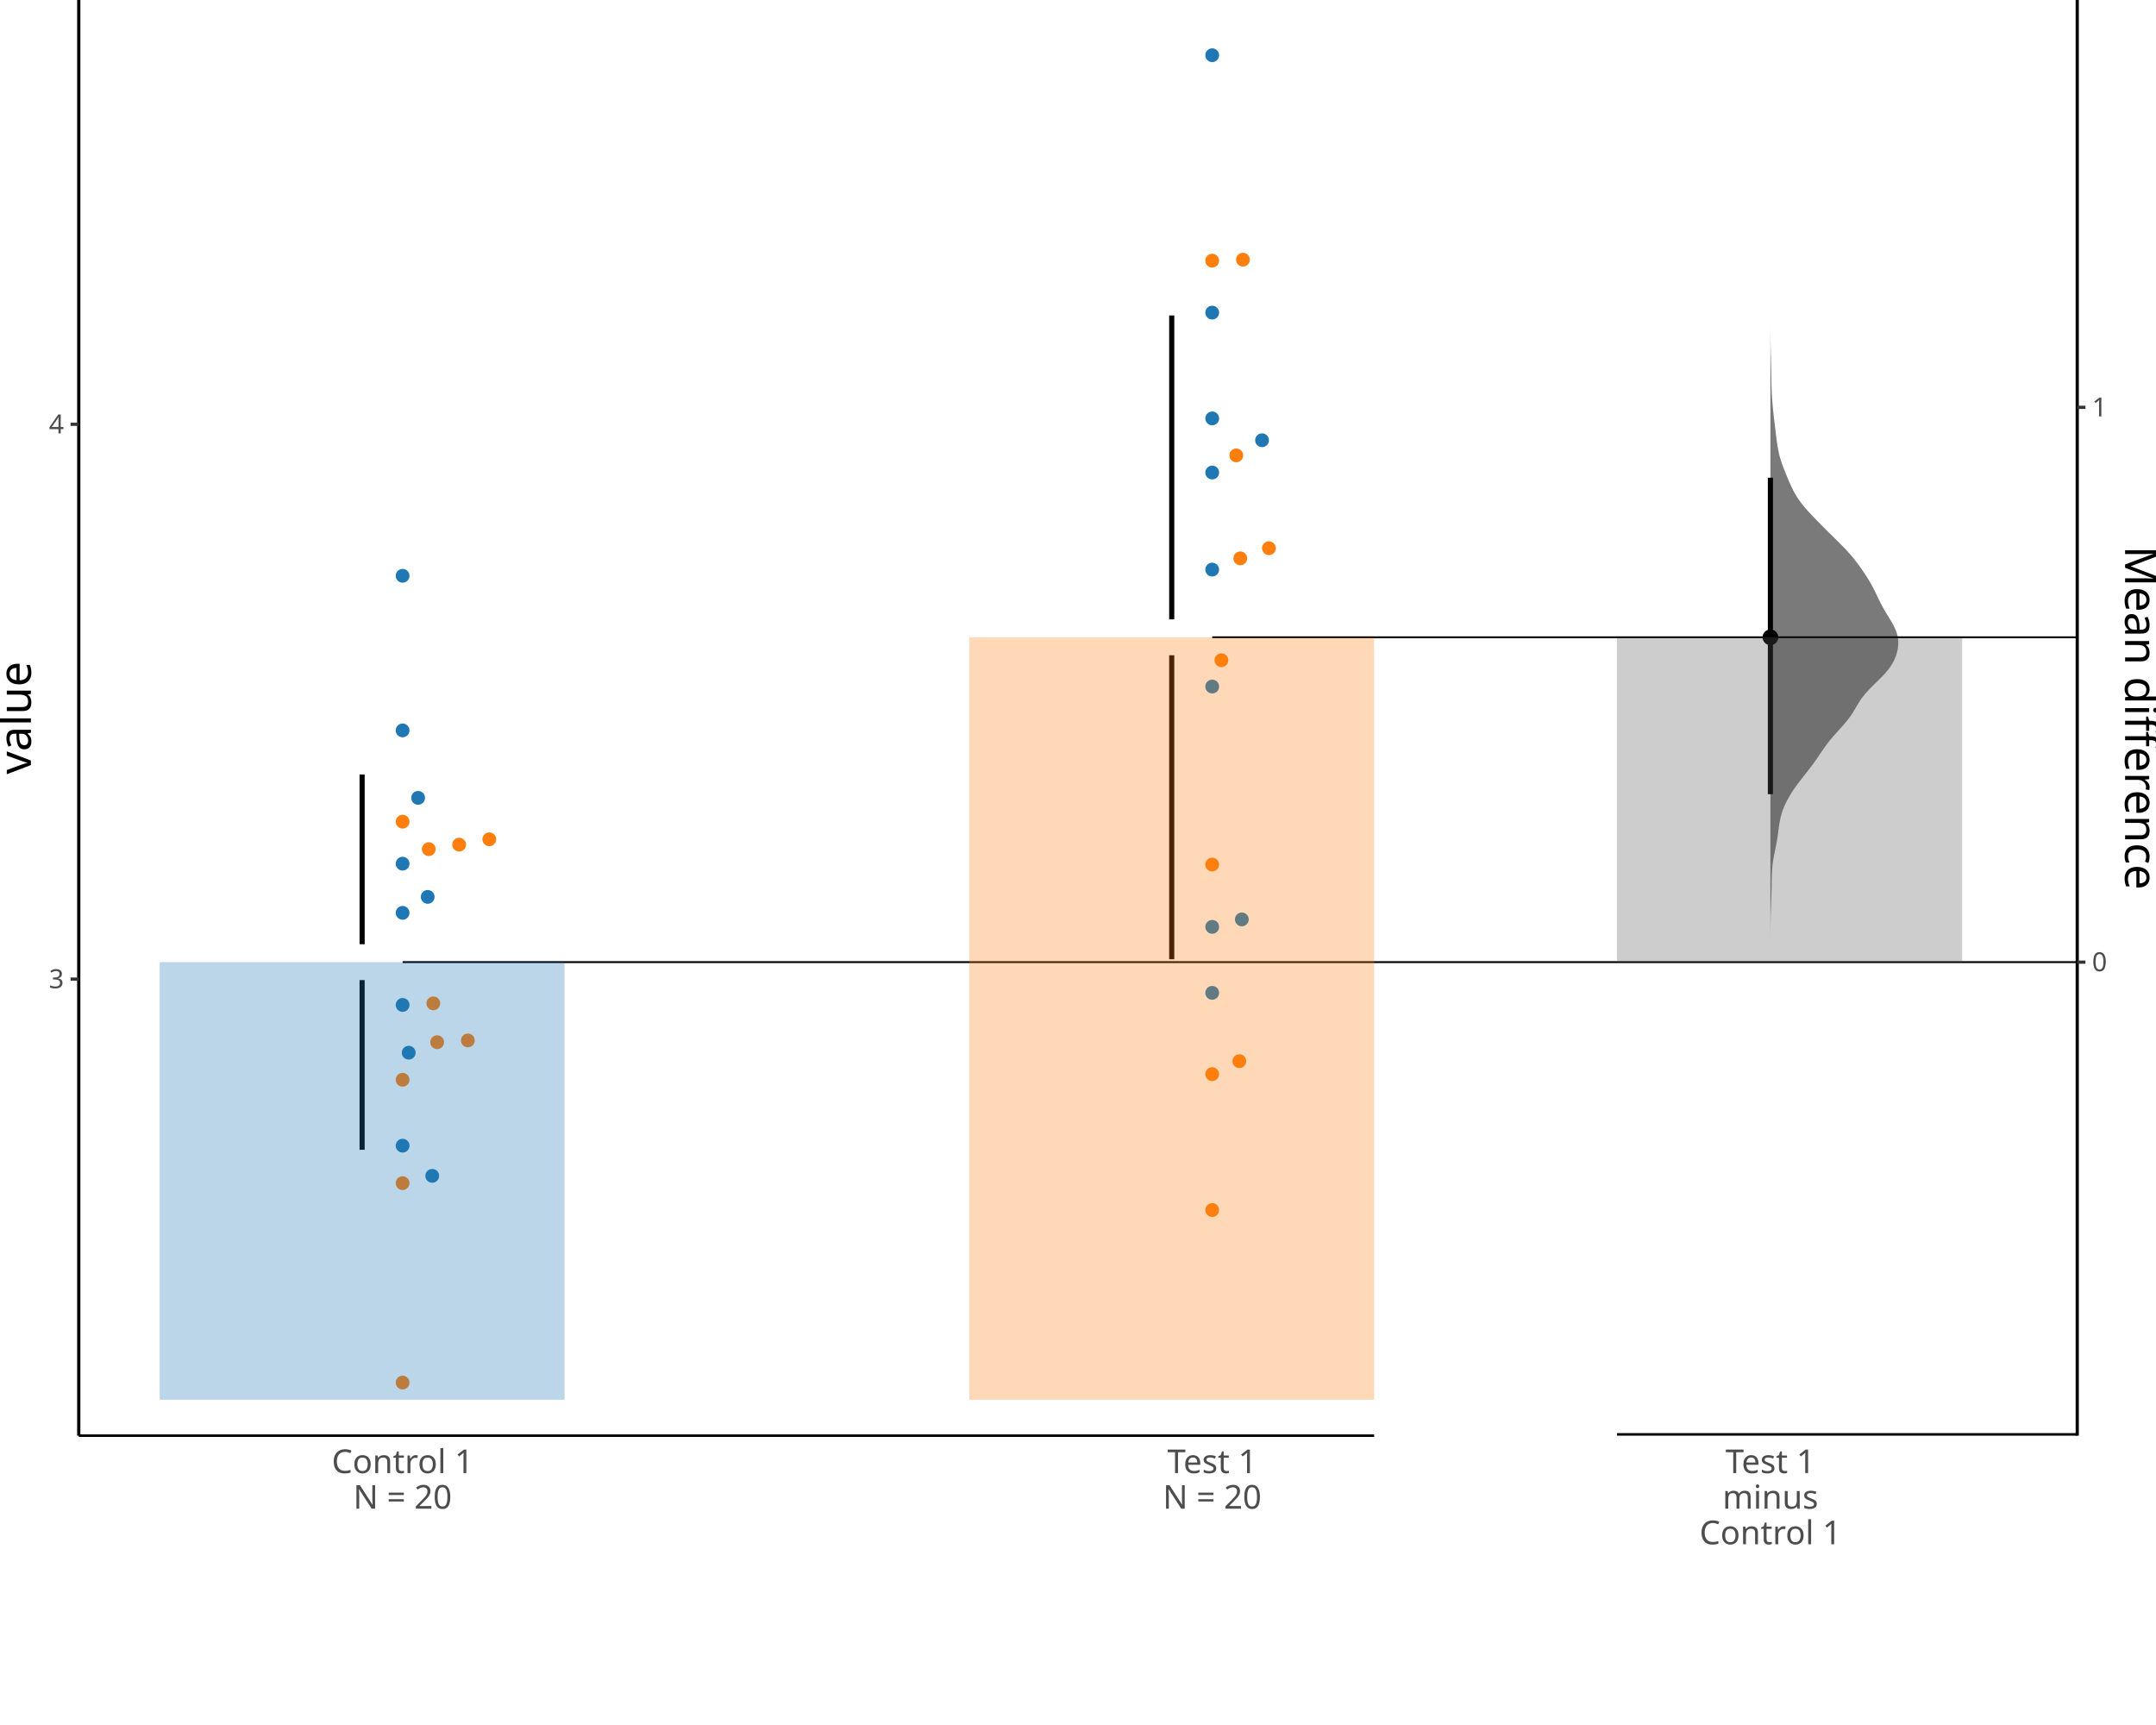
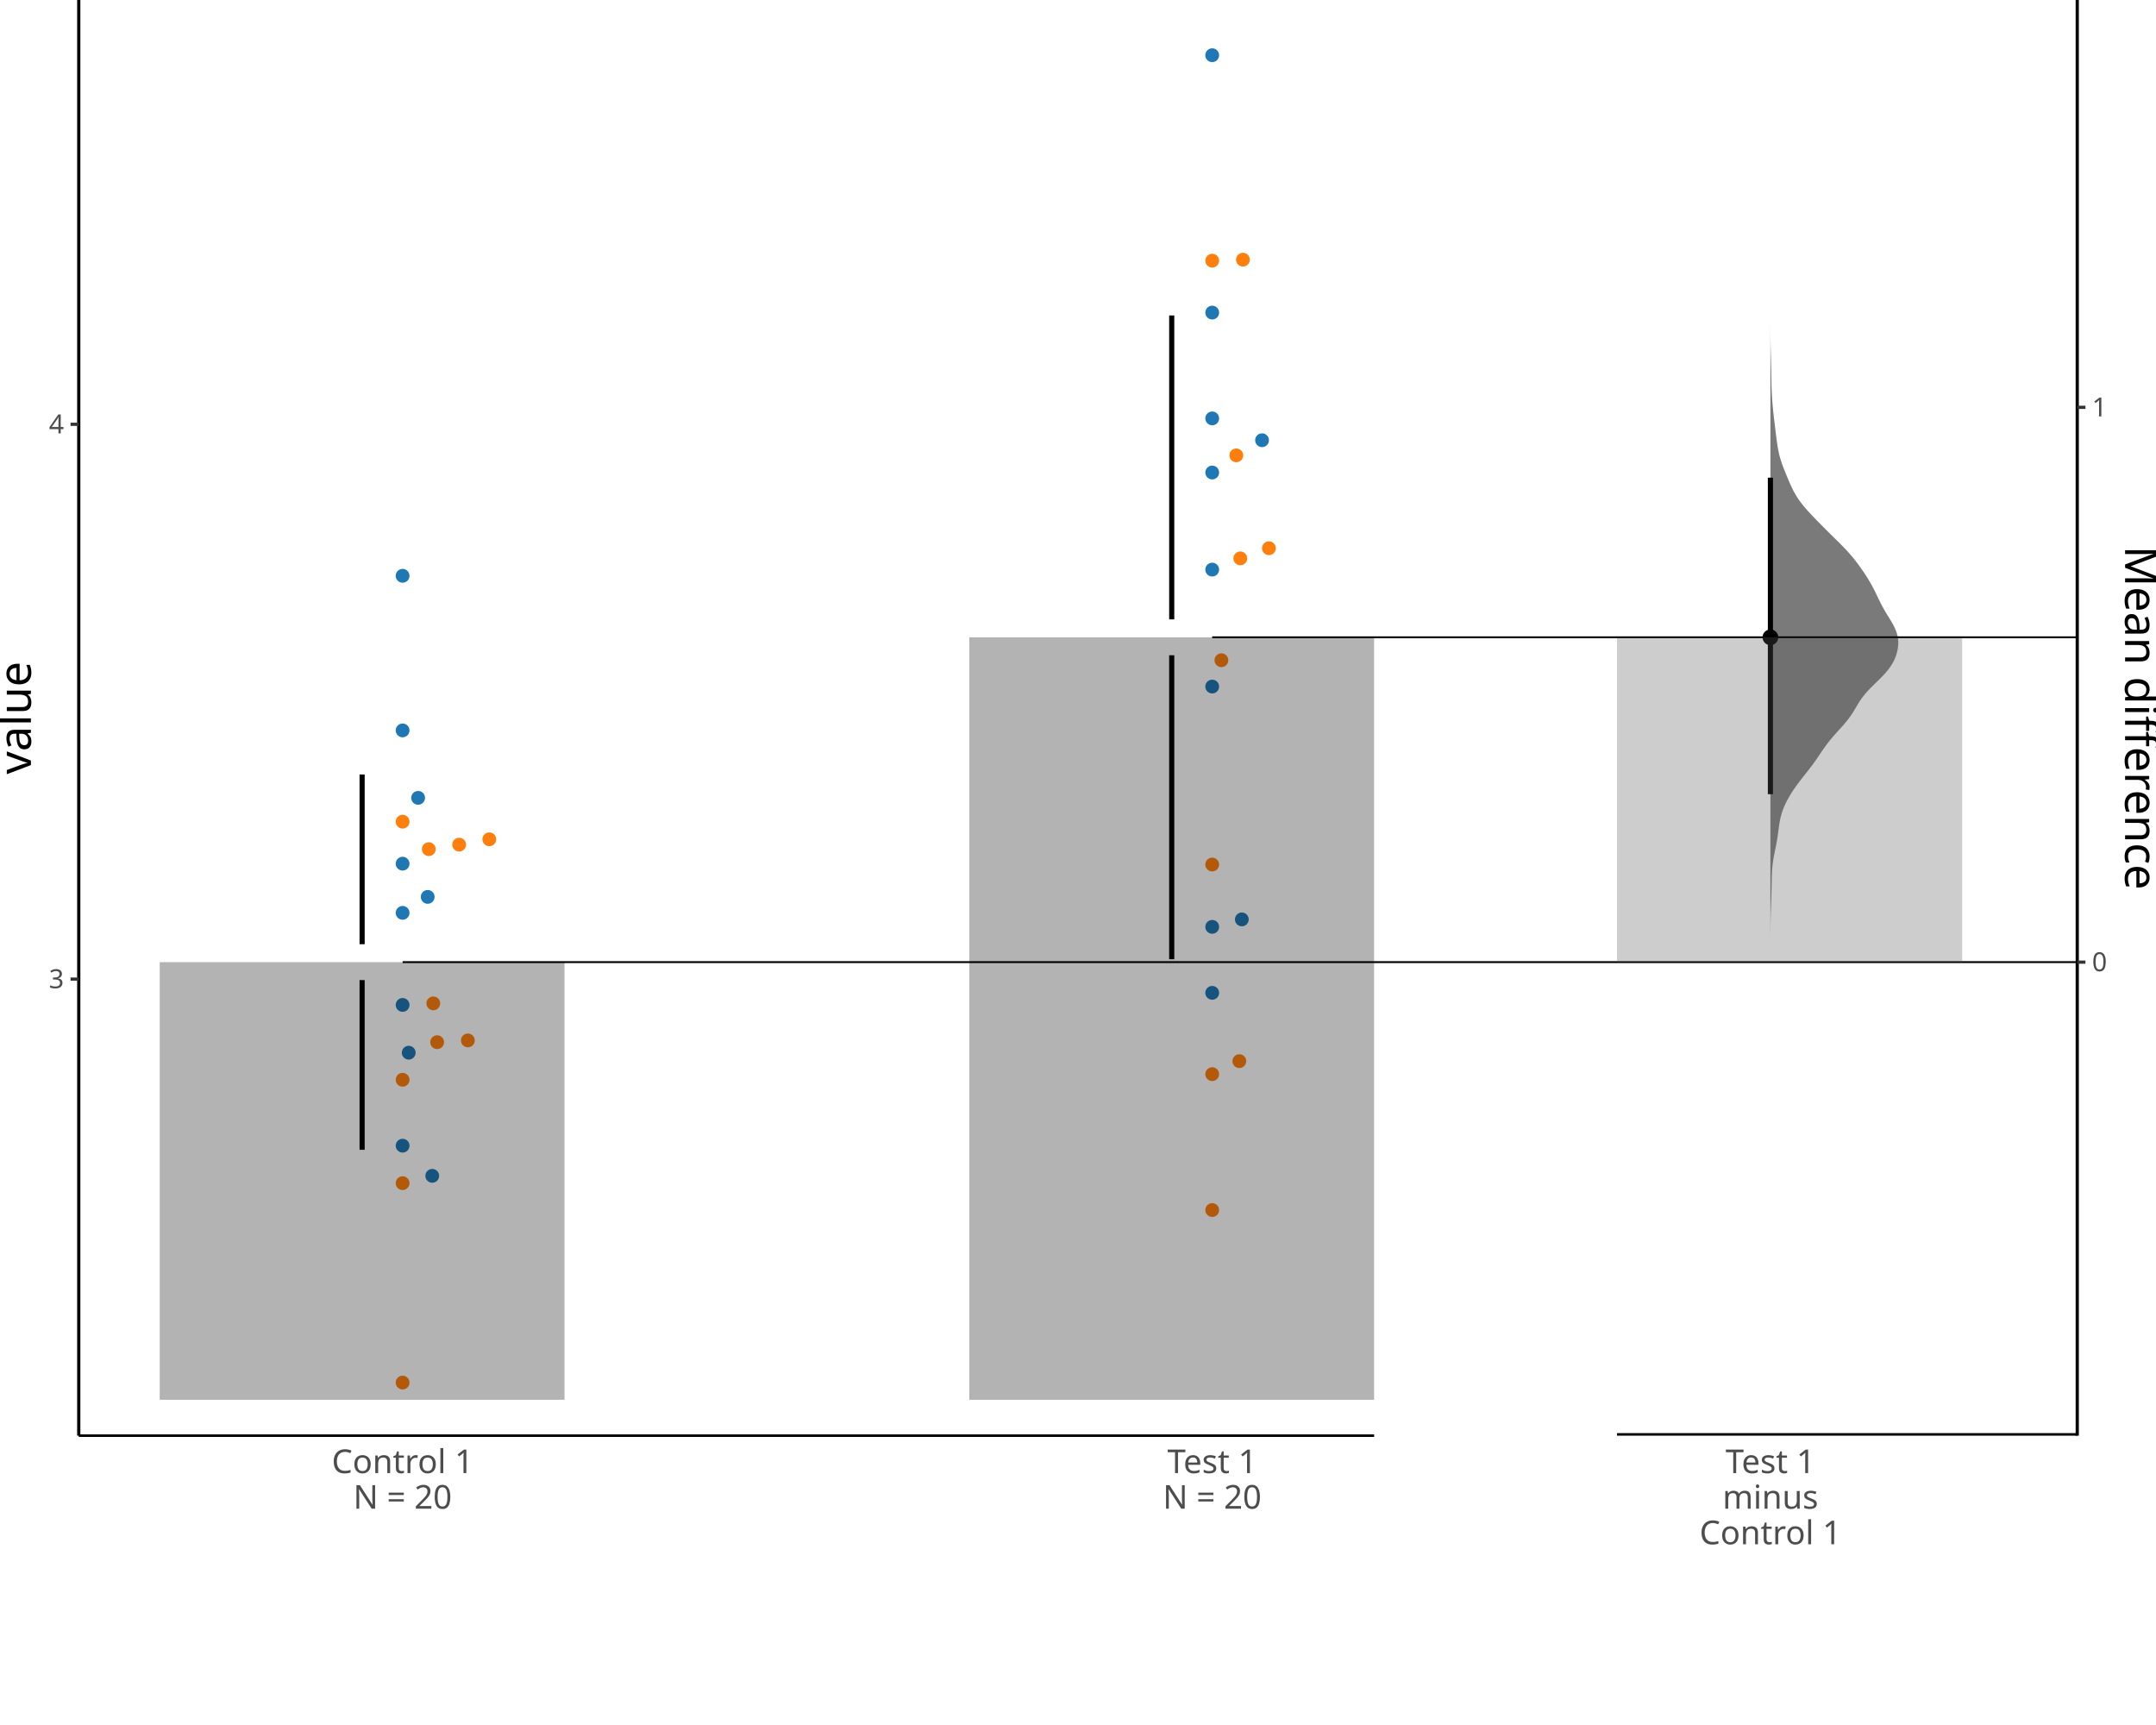
<svg xmlns="http://www.w3.org/2000/svg" class="svglite" data-engine-version="2.0" width="720.00pt" height="576.00pt" viewBox="0 0 720.00 576.00">
  <defs>
    <style type="text/css">
    .svglite line, .svglite polyline, .svglite polygon, .svglite path, .svglite rect, .svglite circle {
      fill: none;
      stroke: #000000;
      stroke-linecap: round;
      stroke-linejoin: round;
      stroke-miterlimit: 10.00;
    }
  </style>
  </defs>
  <rect width="100%" height="100%" style="stroke: none; fill: #FFFFFF;" />
  <defs>
    <clipPath id="cpMC4wMHw3MjAuMDB8MC4wMHw1NzYuMDA=">
      <rect x="0.00" y="0.00" width="720.00" height="576.00" />
    </clipPath>
  </defs>
  <g clip-path="url(#cpMC4wMHw3MjAuMDB8MC4wMHw1NzYuMDA=)">
</g>
  <defs>
    <clipPath id="cpMC4wMHw3MjAuMDB8MC4wMHw1MTguNDA=">
      <rect x="0.00" y="0.00" width="720.00" height="518.40" />
    </clipPath>
  </defs>
  <g clip-path="url(#cpMC4wMHw3MjAuMDB8MC4wMHw1MTguNDA=)">
</g>
  <g clip-path="url(#cpMC4wMHw3MjAuMDB8MC4wMHw1NzYuMDA=)">
</g>
  <defs>
    <clipPath id="cpMC4wMHw1NDAuMDB8MC4wMHw1MTguNDA=">
      <rect x="0.00" y="0.00" width="540.00" height="518.40" />
    </clipPath>
  </defs>
  <g clip-path="url(#cpMC4wMHw1NDAuMDB8MC4wMHw1MTguNDA=)">
    <rect x="-0" y="-0" width="540.00" height="518.40" style="stroke-width: 1.07; stroke: #FFFFFF; fill: #FFFFFF;" />
  </g>
  <g clip-path="url(#cpMC4wMHw3MjAuMDB8MC4wMHw1NzYuMDA=)">
    <rect x="26.30" y="-0" width="513.70" height="479.39" style="stroke-width: 1.07; stroke: none; fill: #FFFFFF;" />
    <circle cx="143.19" cy="283.55" r="1.95" style="stroke-width: 0.71; stroke: #FF7F0E; fill: #FF7F0E;" />
    <circle cx="134.45" cy="274.37" r="1.95" style="stroke-width: 0.71; stroke: #FF7F0E; fill: #FF7F0E;" />
    <circle cx="144.70" cy="335.04" r="1.95" style="stroke-width: 0.71; stroke: #FF7F0E; fill: #FF7F0E;" />
    <circle cx="134.45" cy="360.55" r="1.95" style="stroke-width: 0.71; stroke: #FF7F0E; fill: #FF7F0E;" />
    <circle cx="153.33" cy="282.04" r="1.95" style="stroke-width: 0.71; stroke: #FF7F0E; fill: #FF7F0E;" />
    <circle cx="134.45" cy="461.66" r="1.95" style="stroke-width: 0.71; stroke: #FF7F0E; fill: #FF7F0E;" />
    <circle cx="163.40" cy="280.25" r="1.95" style="stroke-width: 0.71; stroke: #FF7F0E; fill: #FF7F0E;" />
    <circle cx="156.24" cy="347.41" r="1.95" style="stroke-width: 0.71; stroke: #FF7F0E; fill: #FF7F0E;" />
    <circle cx="145.99" cy="348.00" r="1.95" style="stroke-width: 0.71; stroke: #FF7F0E; fill: #FF7F0E;" />
    <circle cx="134.45" cy="395.07" r="1.95" style="stroke-width: 0.71; stroke: #FF7F0E; fill: #FF7F0E;" />
    <circle cx="134.45" cy="335.56" r="1.95" style="stroke-width: 0.71; stroke: #1F77B4; fill: #1F77B4;" />
    <circle cx="134.45" cy="192.27" r="1.95" style="stroke-width: 0.71; stroke: #1F77B4; fill: #1F77B4;" />
    <circle cx="142.83" cy="299.48" r="1.95" style="stroke-width: 0.71; stroke: #1F77B4; fill: #1F77B4;" />
    <circle cx="134.45" cy="288.39" r="1.95" style="stroke-width: 0.71; stroke: #1F77B4; fill: #1F77B4;" />
    <circle cx="134.45" cy="382.56" r="1.95" style="stroke-width: 0.71; stroke: #1F77B4; fill: #1F77B4;" />
    <circle cx="139.63" cy="266.41" r="1.95" style="stroke-width: 0.71; stroke: #1F77B4; fill: #1F77B4;" />
    <circle cx="144.35" cy="392.63" r="1.95" style="stroke-width: 0.71; stroke: #1F77B4; fill: #1F77B4;" />
    <circle cx="136.49" cy="351.51" r="1.95" style="stroke-width: 0.71; stroke: #1F77B4; fill: #1F77B4;" />
    <circle cx="134.45" cy="243.89" r="1.95" style="stroke-width: 0.71; stroke: #1F77B4; fill: #1F77B4;" />
    <circle cx="134.45" cy="304.81" r="1.95" style="stroke-width: 0.71; stroke: #1F77B4; fill: #1F77B4;" />
    <circle cx="407.89" cy="220.46" r="1.95" style="stroke-width: 0.71; stroke: #FF7F0E; fill: #FF7F0E;" />
    <circle cx="404.82" cy="358.67" r="1.95" style="stroke-width: 0.71; stroke: #FF7F0E; fill: #FF7F0E;" />
    <circle cx="423.76" cy="183.06" r="1.95" style="stroke-width: 0.71; stroke: #FF7F0E; fill: #FF7F0E;" />
    <circle cx="404.82" cy="87.04" r="1.95" style="stroke-width: 0.71; stroke: #FF7F0E; fill: #FF7F0E;" />
    <circle cx="404.82" cy="288.68" r="1.95" style="stroke-width: 0.71; stroke: #FF7F0E; fill: #FF7F0E;" />
    <circle cx="404.82" cy="404.05" r="1.95" style="stroke-width: 0.71; stroke: #FF7F0E; fill: #FF7F0E;" />
    <circle cx="412.86" cy="152.05" r="1.95" style="stroke-width: 0.71; stroke: #FF7F0E; fill: #FF7F0E;" />
    <circle cx="415.08" cy="86.71" r="1.95" style="stroke-width: 0.71; stroke: #FF7F0E; fill: #FF7F0E;" />
    <circle cx="414.20" cy="186.44" r="1.95" style="stroke-width: 0.71; stroke: #FF7F0E; fill: #FF7F0E;" />
    <circle cx="413.88" cy="354.33" r="1.95" style="stroke-width: 0.71; stroke: #FF7F0E; fill: #FF7F0E;" />
    <circle cx="404.82" cy="229.25" r="1.95" style="stroke-width: 0.71; stroke: #1F77B4; fill: #1F77B4;" />
    <circle cx="414.71" cy="307.00" r="1.95" style="stroke-width: 0.71; stroke: #1F77B4; fill: #1F77B4;" />
    <circle cx="404.82" cy="331.52" r="1.95" style="stroke-width: 0.71; stroke: #1F77B4; fill: #1F77B4;" />
    <circle cx="404.82" cy="18.44" r="1.95" style="stroke-width: 0.71; stroke: #1F77B4; fill: #1F77B4;" />
    <circle cx="404.82" cy="104.38" r="1.95" style="stroke-width: 0.71; stroke: #1F77B4; fill: #1F77B4;" />
    <circle cx="421.46" cy="147.00" r="1.95" style="stroke-width: 0.71; stroke: #1F77B4; fill: #1F77B4;" />
    <circle cx="404.82" cy="157.78" r="1.95" style="stroke-width: 0.71; stroke: #1F77B4; fill: #1F77B4;" />
    <circle cx="404.82" cy="309.49" r="1.95" style="stroke-width: 0.71; stroke: #1F77B4; fill: #1F77B4;" />
    <circle cx="404.82" cy="190.20" r="1.95" style="stroke-width: 0.71; stroke: #1F77B4; fill: #1F77B4;" />
    <circle cx="404.82" cy="139.71" r="1.95" style="stroke-width: 0.71; stroke: #1F77B4; fill: #1F77B4;" />
    <line x1="134.45" y1="321.27" x2="540.00" y2="321.27" style="stroke-width: 0.64; stroke-linecap: butt;" />
    <line x1="404.82" y1="212.81" x2="540.00" y2="212.81" style="stroke-width: 0.64; stroke-linecap: butt;" />
    <line x1="120.93" y1="314.43" x2="120.93" y2="259.48" style="stroke-width: 1.71; stroke-linecap: square;" />
    <line x1="391.30" y1="205.96" x2="391.30" y2="106.19" style="stroke-width: 1.71; stroke-linecap: square;" />
    <line x1="120.93" y1="328.12" x2="120.93" y2="383.07" style="stroke-width: 1.71; stroke-linecap: square;" />
    <line x1="391.30" y1="219.66" x2="391.30" y2="319.44" style="stroke-width: 1.71; stroke-linecap: square;" />
    <line x1="26.30" y1="479.39" x2="458.89" y2="479.39" style="stroke-width: 0.85; stroke-linecap: butt;" />
-     <rect x="53.34" y="321.27" width="135.18" height="146.13" style="stroke-width: 1.07; stroke: none; stroke-linecap: butt; stroke-linejoin: miter; fill: #1F77B4; fill-opacity: 0.30;" />
-     <rect x="323.70" y="212.81" width="135.18" height="254.59" style="stroke-width: 1.07; stroke: none; stroke-linecap: butt; stroke-linejoin: miter; fill: #FF7F0E; fill-opacity: 0.30;" />
+     <rect x="53.34" y="321.27" width="135.18" height="146.13" style="stroke-width: 1.07; stroke: none; stroke-linecap: butt; stroke-linejoin: miter; fill: #000000; fill-opacity: 0.30;" />
+     <rect x="323.70" y="212.81" width="135.18" height="254.59" style="stroke-width: 1.07; stroke: none; stroke-linecap: butt; stroke-linejoin: miter; fill: #000000; fill-opacity: 0.30;" />
    <polyline points="26.30,479.39 26.30,0.00 " style="stroke-width: 1.07; stroke-linecap: butt;" />
    <text x="21.37" y="329.97" text-anchor="end" style="font-size: 8.80px; fill: #4D4D4D; font-family: sans;" textLength="4.89px" lengthAdjust="spacingAndGlyphs">3</text>
    <text x="21.37" y="144.71" text-anchor="end" style="font-size: 8.80px; fill: #4D4D4D; font-family: sans;" textLength="4.89px" lengthAdjust="spacingAndGlyphs">4</text>
    <polyline points="23.56,326.94 26.30,326.94 " style="stroke-width: 1.07; stroke: #333333; stroke-linecap: butt;" />
    <polyline points="23.56,141.68 26.30,141.68 " style="stroke-width: 1.07; stroke: #333333; stroke-linecap: butt;" />
    <text x="134.45" y="491.89" text-anchor="middle" style="font-size: 11.00px; fill: #4D4D4D; font-family: sans;" textLength="44.64px" lengthAdjust="spacingAndGlyphs">Control 1</text>
    <text x="134.45" y="503.77" text-anchor="middle" style="font-size: 11.00px; fill: #4D4D4D; font-family: sans;" textLength="32.72px" lengthAdjust="spacingAndGlyphs">N = 20</text>
    <text x="404.82" y="491.89" text-anchor="middle" style="font-size: 11.00px; fill: #4D4D4D; font-family: sans;" textLength="30.57px" lengthAdjust="spacingAndGlyphs">Test 1</text>
    <text x="404.82" y="503.77" text-anchor="middle" style="font-size: 11.00px; fill: #4D4D4D; font-family: sans;" textLength="32.72px" lengthAdjust="spacingAndGlyphs">N = 20</text>
    <text transform="translate(10.32,239.70) rotate(-90)" text-anchor="middle" style="font-size: 15.00px; font-family: sans;" textLength="35.87px" lengthAdjust="spacingAndGlyphs">value</text>
  </g>
  <defs>
    <clipPath id="cpNTQwLjAwfDcyMC4wMHwwLjAwfDUxOC40MA==">
      <rect x="540.00" y="0.00" width="180.00" height="518.40" />
    </clipPath>
  </defs>
  <g clip-path="url(#cpNTQwLjAwfDcyMC4wMHwwLjAwfDUxOC40MA==)">
    <rect x="540.00" y="-0" width="180.00" height="518.40" style="stroke-width: 1.07; stroke: #FFFFFF; fill: #FFFFFF;" />
  </g>
  <g clip-path="url(#cpMC4wMHw3MjAuMDB8MC4wMHw1NzYuMDA=)">
</g>
  <defs>
    <clipPath id="cpNTQwLjAwfDY5My43MHwwLjAwfDQ3OS4zOQ==">
      <rect x="540.00" y="0.00" width="153.70" height="479.39" />
    </clipPath>
  </defs>
  <g clip-path="url(#cpNTQwLjAwfDY5My43MHwwLjAwfDQ3OS4zOQ==)">
    <rect x="540.00" y="-0" width="153.70" height="479.39" style="stroke-width: 1.07; stroke: none; fill: #FFFFFF;" />
    <polygon points="591.23,314.90 591.23,314.50 591.24,314.09 591.24,313.68 591.24,313.28 591.24,312.87 591.24,312.46 591.24,312.06 591.24,311.65 591.24,311.25 591.25,310.84 591.25,310.43 591.25,310.03 591.26,309.62 591.26,309.21 591.27,308.81 591.27,308.40 591.28,307.99 591.29,307.59 591.30,307.18 591.30,306.78 591.31,306.37 591.32,305.96 591.34,305.56 591.35,305.15 591.36,304.74 591.37,304.34 591.39,303.93 591.40,303.52 591.41,303.12 591.43,302.71 591.44,302.31 591.46,301.90 591.47,301.49 591.49,301.09 591.50,300.68 591.51,300.27 591.53,299.87 591.54,299.46 591.55,299.05 591.57,298.65 591.58,298.24 591.59,297.84 591.60,297.43 591.61,297.02 591.62,296.62 591.62,296.21 591.63,295.80 591.64,295.40 591.65,294.99 591.65,294.58 591.66,294.18 591.67,293.77 591.68,293.36 591.69,292.96 591.70,292.55 591.72,292.15 591.73,291.74 591.75,291.33 591.77,290.93 591.80,290.52 591.83,290.11 591.86,289.71 591.90,289.30 591.94,288.89 591.99,288.49 592.04,288.08 592.10,287.68 592.16,287.27 592.22,286.86 592.29,286.46 592.36,286.05 592.44,285.64 592.52,285.24 592.60,284.83 592.68,284.42 592.76,284.02 592.85,283.61 592.93,283.21 593.01,282.80 593.10,282.39 593.18,281.99 593.25,281.58 593.33,281.17 593.40,280.77 593.47,280.36 593.54,279.95 593.60,279.55 593.66,279.14 593.72,278.74 593.78,278.33 593.83,277.92 593.88,277.52 593.93,277.11 593.99,276.70 594.04,276.30 594.10,275.89 594.15,275.48 594.22,275.08 594.28,274.67 594.36,274.27 594.43,273.86 594.52,273.45 594.61,273.05 594.71,272.64 594.82,272.23 594.93,271.83 595.06,271.42 595.19,271.01 595.33,270.61 595.48,270.20 595.64,269.79 595.81,269.39 595.99,268.98 596.17,268.58 596.36,268.17 596.56,267.76 596.77,267.36 596.99,266.95 597.21,266.54 597.44,266.14 597.68,265.73 597.92,265.32 598.17,264.92 598.43,264.51 598.69,264.11 598.96,263.70 599.24,263.29 599.53,262.89 599.81,262.48 600.11,262.07 600.41,261.67 600.72,261.26 601.03,260.85 601.34,260.45 601.65,260.04 601.97,259.64 602.29,259.23 602.61,258.82 602.94,258.42 603.26,258.01 603.58,257.60 603.89,257.20 604.21,256.79 604.52,256.38 604.83,255.98 605.14,255.57 605.44,255.17 605.73,254.76 606.02,254.35 606.31,253.95 606.59,253.54 606.87,253.13 607.15,252.73 607.43,252.32 607.70,251.91 607.97,251.51 608.25,251.10 608.53,250.70 608.80,250.29 609.09,249.88 609.38,249.48 609.67,249.07 609.97,248.66 610.28,248.26 610.59,247.85 610.91,247.44 611.24,247.04 611.58,246.63 611.92,246.22 612.27,245.82 612.63,245.41 612.99,245.01 613.35,244.60 613.72,244.19 614.09,243.79 614.46,243.38 614.82,242.97 615.18,242.57 615.54,242.16 615.90,241.75 616.24,241.35 616.58,240.94 616.90,240.54 617.22,240.13 617.53,239.72 617.82,239.32 618.11,238.91 618.38,238.50 618.65,238.10 618.91,237.69 619.16,237.28 619.40,236.88 619.64,236.47 619.88,236.07 620.12,235.66 620.36,235.25 620.61,234.85 620.87,234.44 621.13,234.03 621.40,233.63 621.69,233.22 621.99,232.81 622.30,232.41 622.63,232.00 622.97,231.60 623.32,231.19 623.69,230.78 624.07,230.38 624.45,229.97 624.85,229.56 625.26,229.16 625.67,228.75 626.08,228.34 626.50,227.94 626.91,227.53 627.33,227.13 627.74,226.72 628.14,226.31 628.54,225.91 628.92,225.50 629.30,225.09 629.66,224.69 630.01,224.28 630.35,223.87 630.67,223.47 630.97,223.06 631.26,222.65 631.54,222.25 631.79,221.84 632.03,221.44 632.25,221.03 632.46,220.62 632.65,220.22 632.83,219.81 632.99,219.40 633.14,219.00 633.28,218.59 633.40,218.18 633.51,217.78 633.61,217.37 633.69,216.97 633.77,216.56 633.82,216.15 633.87,215.75 633.90,215.34 633.92,214.93 633.93,214.53 633.92,214.12 633.89,213.71 633.85,213.31 633.79,212.90 633.72,212.50 633.63,212.09 633.52,211.68 633.40,211.28 633.26,210.87 633.10,210.46 632.93,210.06 632.75,209.65 632.55,209.24 632.35,208.84 632.13,208.43 631.90,208.03 631.67,207.62 631.42,207.21 631.18,206.81 630.93,206.40 630.68,205.99 630.43,205.59 630.18,205.18 629.93,204.77 629.69,204.37 629.45,203.96 629.22,203.56 628.99,203.15 628.76,202.74 628.54,202.34 628.33,201.93 628.12,201.52 627.91,201.12 627.71,200.71 627.51,200.30 627.31,199.90 627.12,199.49 626.92,199.08 626.73,198.68 626.53,198.27 626.34,197.87 626.14,197.46 625.93,197.05 625.72,196.65 625.51,196.24 625.30,195.83 625.08,195.43 624.85,195.02 624.62,194.61 624.39,194.21 624.14,193.80 623.90,193.40 623.65,192.99 623.39,192.58 623.13,192.18 622.87,191.77 622.60,191.36 622.32,190.96 622.04,190.55 621.76,190.14 621.48,189.74 621.19,189.33 620.89,188.93 620.60,188.52 620.29,188.11 619.98,187.71 619.67,187.30 619.35,186.89 619.03,186.49 618.70,186.08 618.36,185.67 618.01,185.27 617.66,184.86 617.30,184.46 616.93,184.05 616.55,183.64 616.17,183.24 615.78,182.83 615.39,182.42 614.99,182.02 614.59,181.61 614.18,181.20 613.78,180.80 613.36,180.39 612.95,179.99 612.54,179.58 612.13,179.17 611.71,178.77 611.30,178.36 610.89,177.95 610.48,177.55 610.07,177.14 609.66,176.73 609.26,176.33 608.85,175.92 608.45,175.51 608.05,175.11 607.65,174.70 607.25,174.30 606.85,173.89 606.45,173.48 606.06,173.08 605.67,172.67 605.28,172.26 604.90,171.86 604.52,171.45 604.14,171.04 603.77,170.64 603.41,170.23 603.05,169.83 602.70,169.42 602.36,169.01 602.03,168.61 601.71,168.20 601.40,167.79 601.10,167.39 600.80,166.98 600.52,166.57 600.25,166.17 599.99,165.76 599.75,165.36 599.51,164.95 599.28,164.54 599.06,164.14 598.84,163.73 598.64,163.32 598.44,162.92 598.25,162.51 598.06,162.10 597.87,161.70 597.69,161.29 597.52,160.89 597.34,160.48 597.17,160.07 597.00,159.67 596.83,159.26 596.66,158.85 596.49,158.45 596.33,158.04 596.16,157.63 596.00,157.23 595.84,156.82 595.68,156.42 595.52,156.01 595.37,155.60 595.22,155.20 595.08,154.79 594.94,154.38 594.81,153.98 594.68,153.57 594.55,153.16 594.44,152.76 594.32,152.35 594.22,151.94 594.12,151.54 594.03,151.13 593.94,150.73 593.86,150.32 593.78,149.91 593.70,149.51 593.63,149.10 593.57,148.69 593.51,148.29 593.45,147.88 593.39,147.47 593.34,147.07 593.28,146.66 593.23,146.26 593.18,145.85 593.13,145.44 593.08,145.04 593.03,144.63 592.98,144.22 592.93,143.82 592.88,143.41 592.83,143.00 592.78,142.60 592.74,142.19 592.69,141.79 592.64,141.38 592.59,140.97 592.54,140.57 592.49,140.16 592.44,139.75 592.39,139.35 592.35,138.94 592.30,138.53 592.26,138.13 592.21,137.72 592.17,137.32 592.13,136.91 592.09,136.50 592.05,136.10 592.01,135.69 591.97,135.28 591.94,134.88 591.90,134.47 591.87,134.06 591.84,133.66 591.81,133.25 591.78,132.85 591.76,132.44 591.74,132.03 591.71,131.63 591.69,131.22 591.67,130.81 591.66,130.41 591.64,130.00 591.63,129.59 591.61,129.19 591.60,128.78 591.59,128.37 591.58,127.97 591.57,127.56 591.56,127.16 591.56,126.75 591.55,126.34 591.54,125.94 591.53,125.53 591.53,125.12 591.52,124.72 591.51,124.31 591.51,123.90 591.50,123.50 591.49,123.09 591.48,122.69 591.47,122.28 591.46,121.87 591.45,121.47 591.44,121.06 591.43,120.65 591.42,120.25 591.41,119.84 591.40,119.43 591.38,119.03 591.37,118.62 591.36,118.22 591.35,117.81 591.34,117.40 591.33,117.00 591.32,116.59 591.31,116.18 591.30,115.78 591.29,115.37 591.28,114.96 591.28,114.56 591.27,114.15 591.27,113.75 591.26,113.34 591.26,112.93 591.25,112.53 591.25,112.12 591.25,111.71 591.24,111.31 591.24,110.90 591.24,110.49 591.24,110.09 591.24,109.68 591.24,109.28 591.24,108.87 591.24,108.46 591.23,108.06 591.23,107.65 591.23,107.24 " style="stroke-width: 0.75; stroke: none; fill: #595959; fill-opacity: 0.80;" />
    <line x1="591.23" y1="264.34" x2="591.23" y2="160.36" style="stroke-width: 1.71; stroke-linecap: square;" />
    <circle cx="591.23" cy="212.81" r="2.25" style="stroke-width: 0.75; fill: #000000;" />
    <line x1="335.06" y1="321.27" x2="335.06" y2="321.27" style="stroke-width: 1.71; stroke-linecap: square;" />
    <circle cx="335.06" cy="321.27" r="2.25" style="stroke-width: 0.75; fill: #000000;" />
    <line x1="540.00" y1="212.81" x2="693.70" y2="212.81" style="stroke-width: 0.64; stroke-linecap: butt;" />
    <line x1="540.00" y1="321.27" x2="693.70" y2="321.27" style="stroke-width: 0.64; stroke-linecap: butt;" />
    <line x1="540.00" y1="479.39" x2="693.70" y2="479.39" style="stroke-width: 1.71; stroke-linecap: butt;" />
    <rect x="527.19" y="212.81" width="128.08" height="108.46" style="stroke-width: 1.07; stroke: none; stroke-linecap: butt; stroke-linejoin: miter; fill: #595959; fill-opacity: 0.30;" />
  </g>
  <g clip-path="url(#cpMC4wMHw3MjAuMDB8MC4wMHw1NzYuMDA=)">
    <polyline points="693.70,479.39 693.70,0.00 " style="stroke-width: 1.07; stroke-linecap: butt;" />
    <polyline points="696.44,321.27 693.70,321.27 " style="stroke-width: 1.07; stroke: #333333; stroke-linecap: butt;" />
    <polyline points="696.44,136.01 693.70,136.01 " style="stroke-width: 1.07; stroke: #333333; stroke-linecap: butt;" />
    <text x="698.63" y="324.30" style="font-size: 8.80px; fill: #4D4D4D; font-family: sans;" textLength="4.89px" lengthAdjust="spacingAndGlyphs">0</text>
    <text x="698.63" y="139.04" style="font-size: 8.80px; fill: #4D4D4D; font-family: sans;" textLength="4.89px" lengthAdjust="spacingAndGlyphs">1</text>
    <text x="591.23" y="491.89" text-anchor="middle" style="font-size: 11.00px; fill: #4D4D4D; font-family: sans;" textLength="30.57px" lengthAdjust="spacingAndGlyphs">Test 1</text>
    <text x="591.23" y="503.77" text-anchor="middle" style="font-size: 11.00px; fill: #4D4D4D; font-family: sans;" textLength="29.35px" lengthAdjust="spacingAndGlyphs">minus</text>
    <text x="591.23" y="515.65" text-anchor="middle" style="font-size: 11.00px; fill: #4D4D4D; font-family: sans;" textLength="44.64px" lengthAdjust="spacingAndGlyphs">Control 1</text>
    <text transform="translate(709.68,239.70) rotate(90)" text-anchor="middle" style="font-size: 15.00px; font-family: sans;" textLength="107.58px" lengthAdjust="spacingAndGlyphs">Mean difference</text>
  </g>
</svg>
